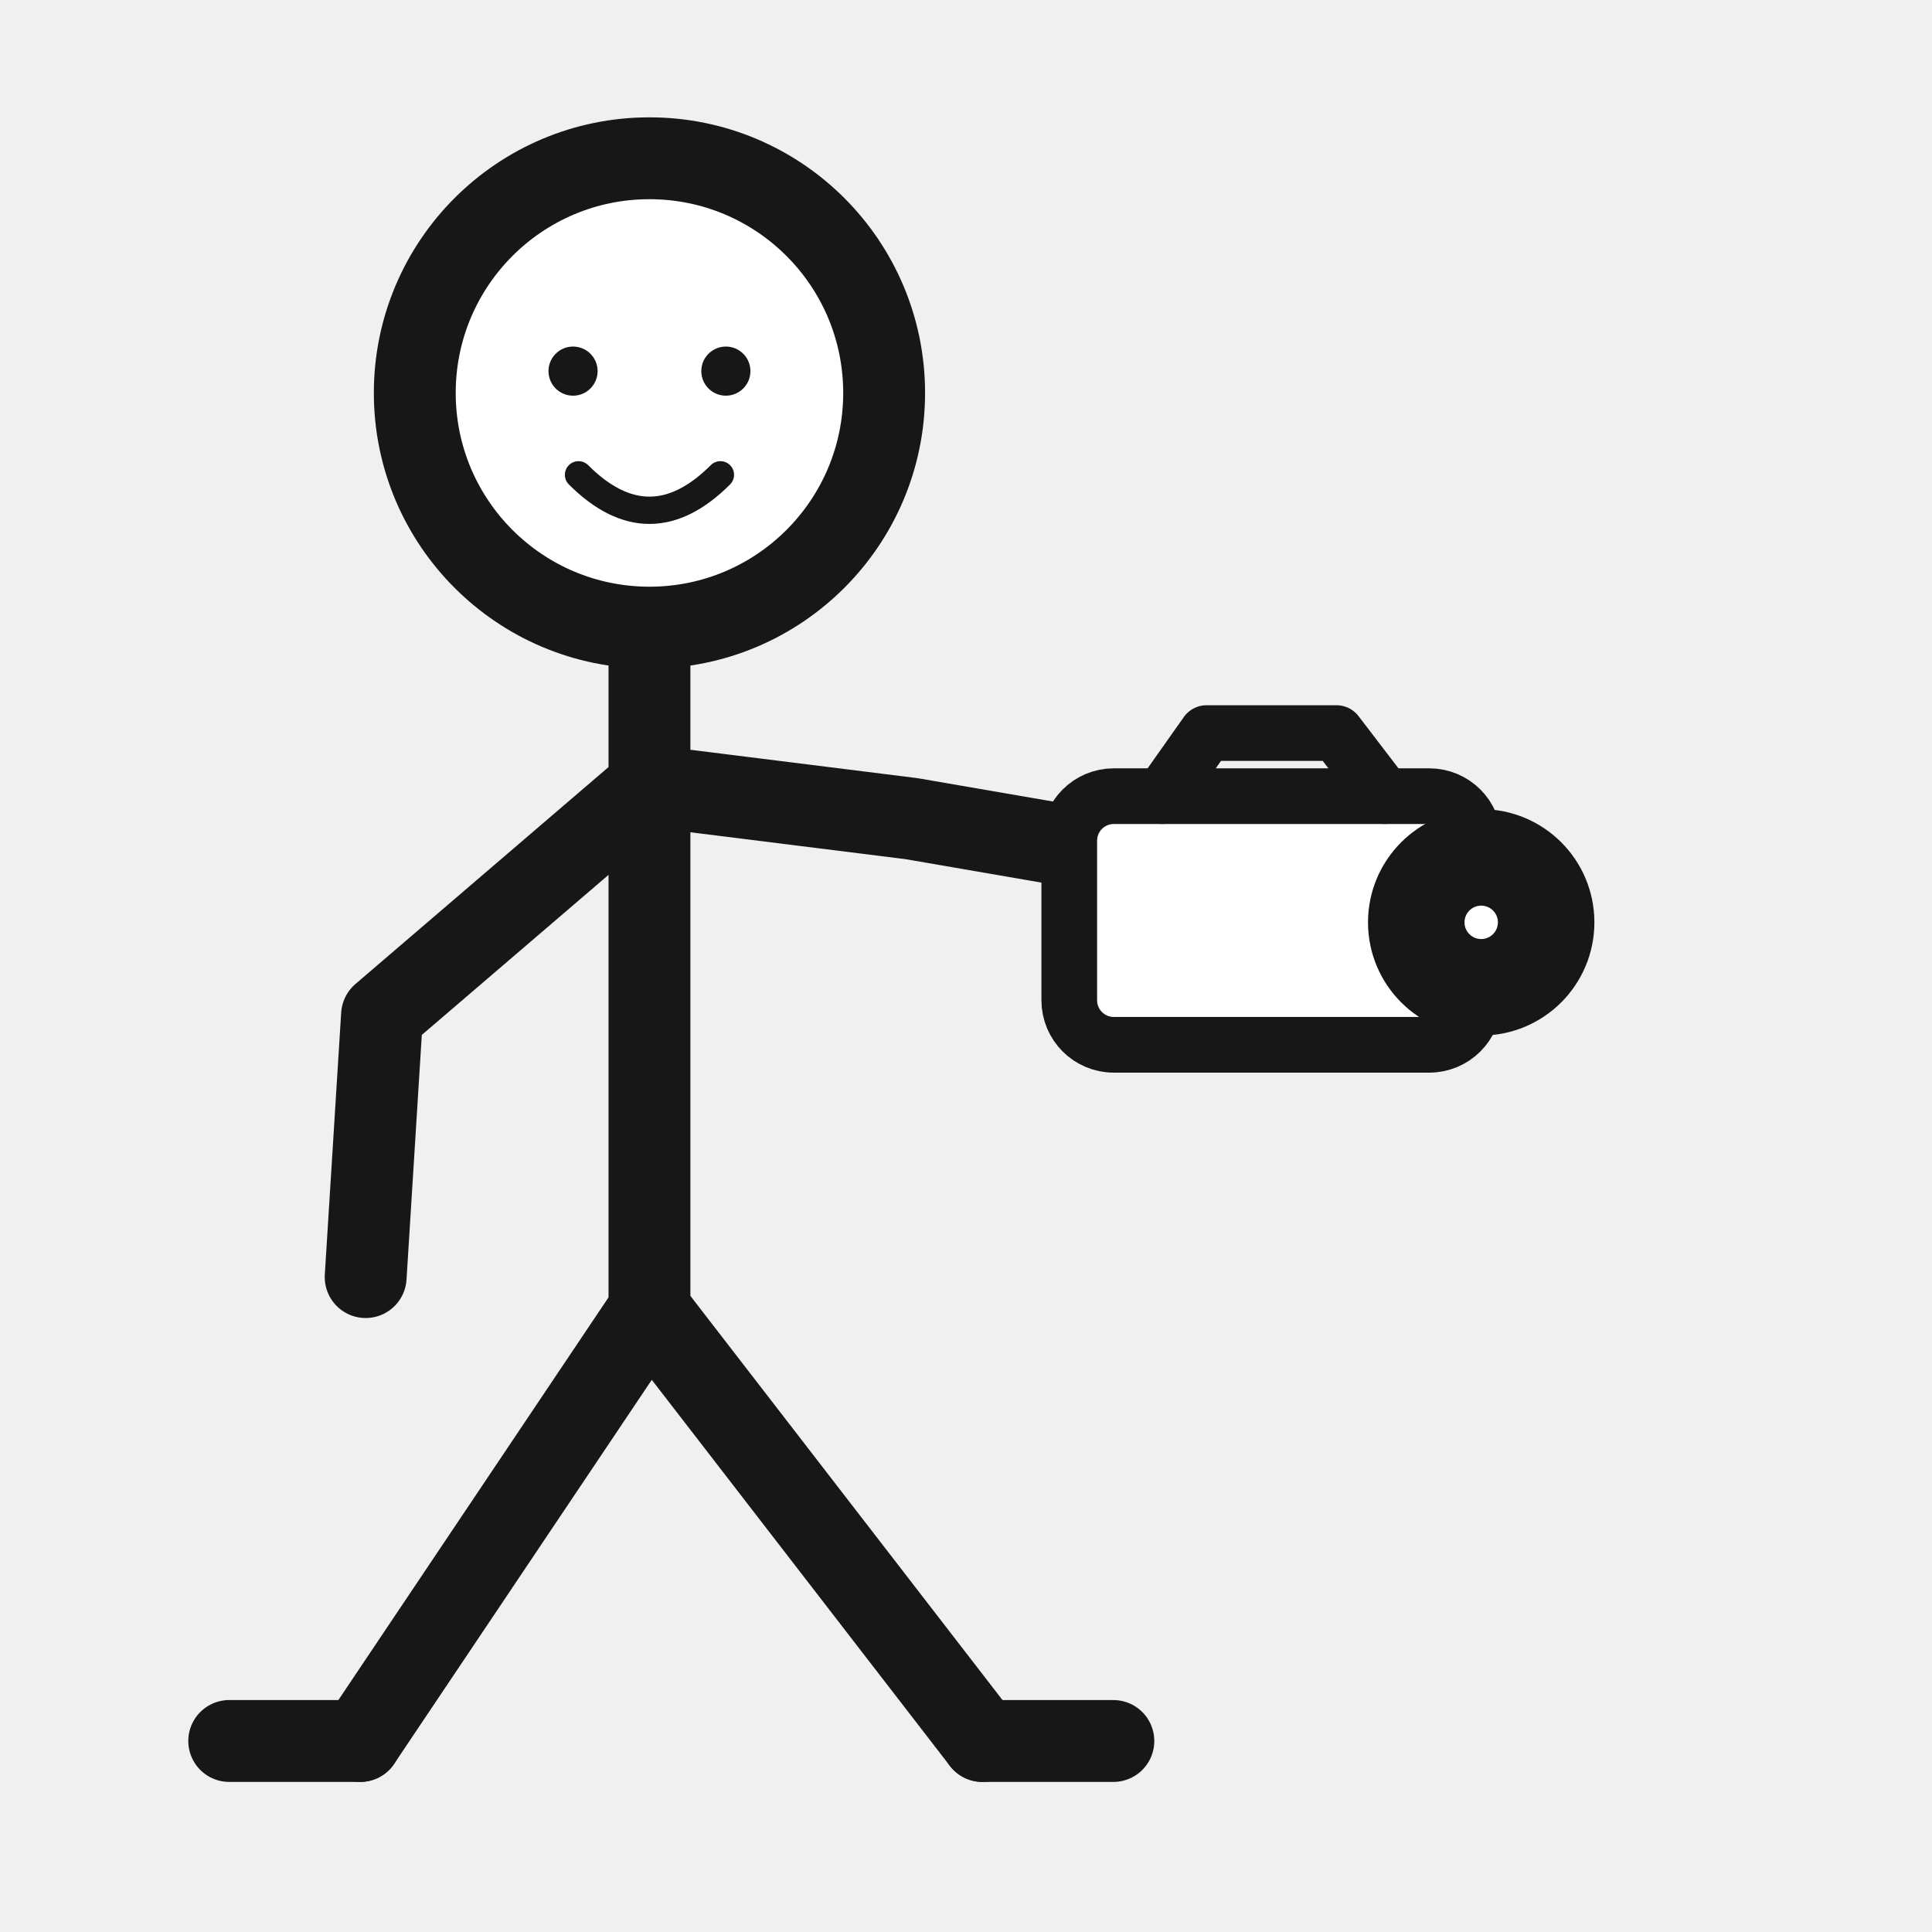
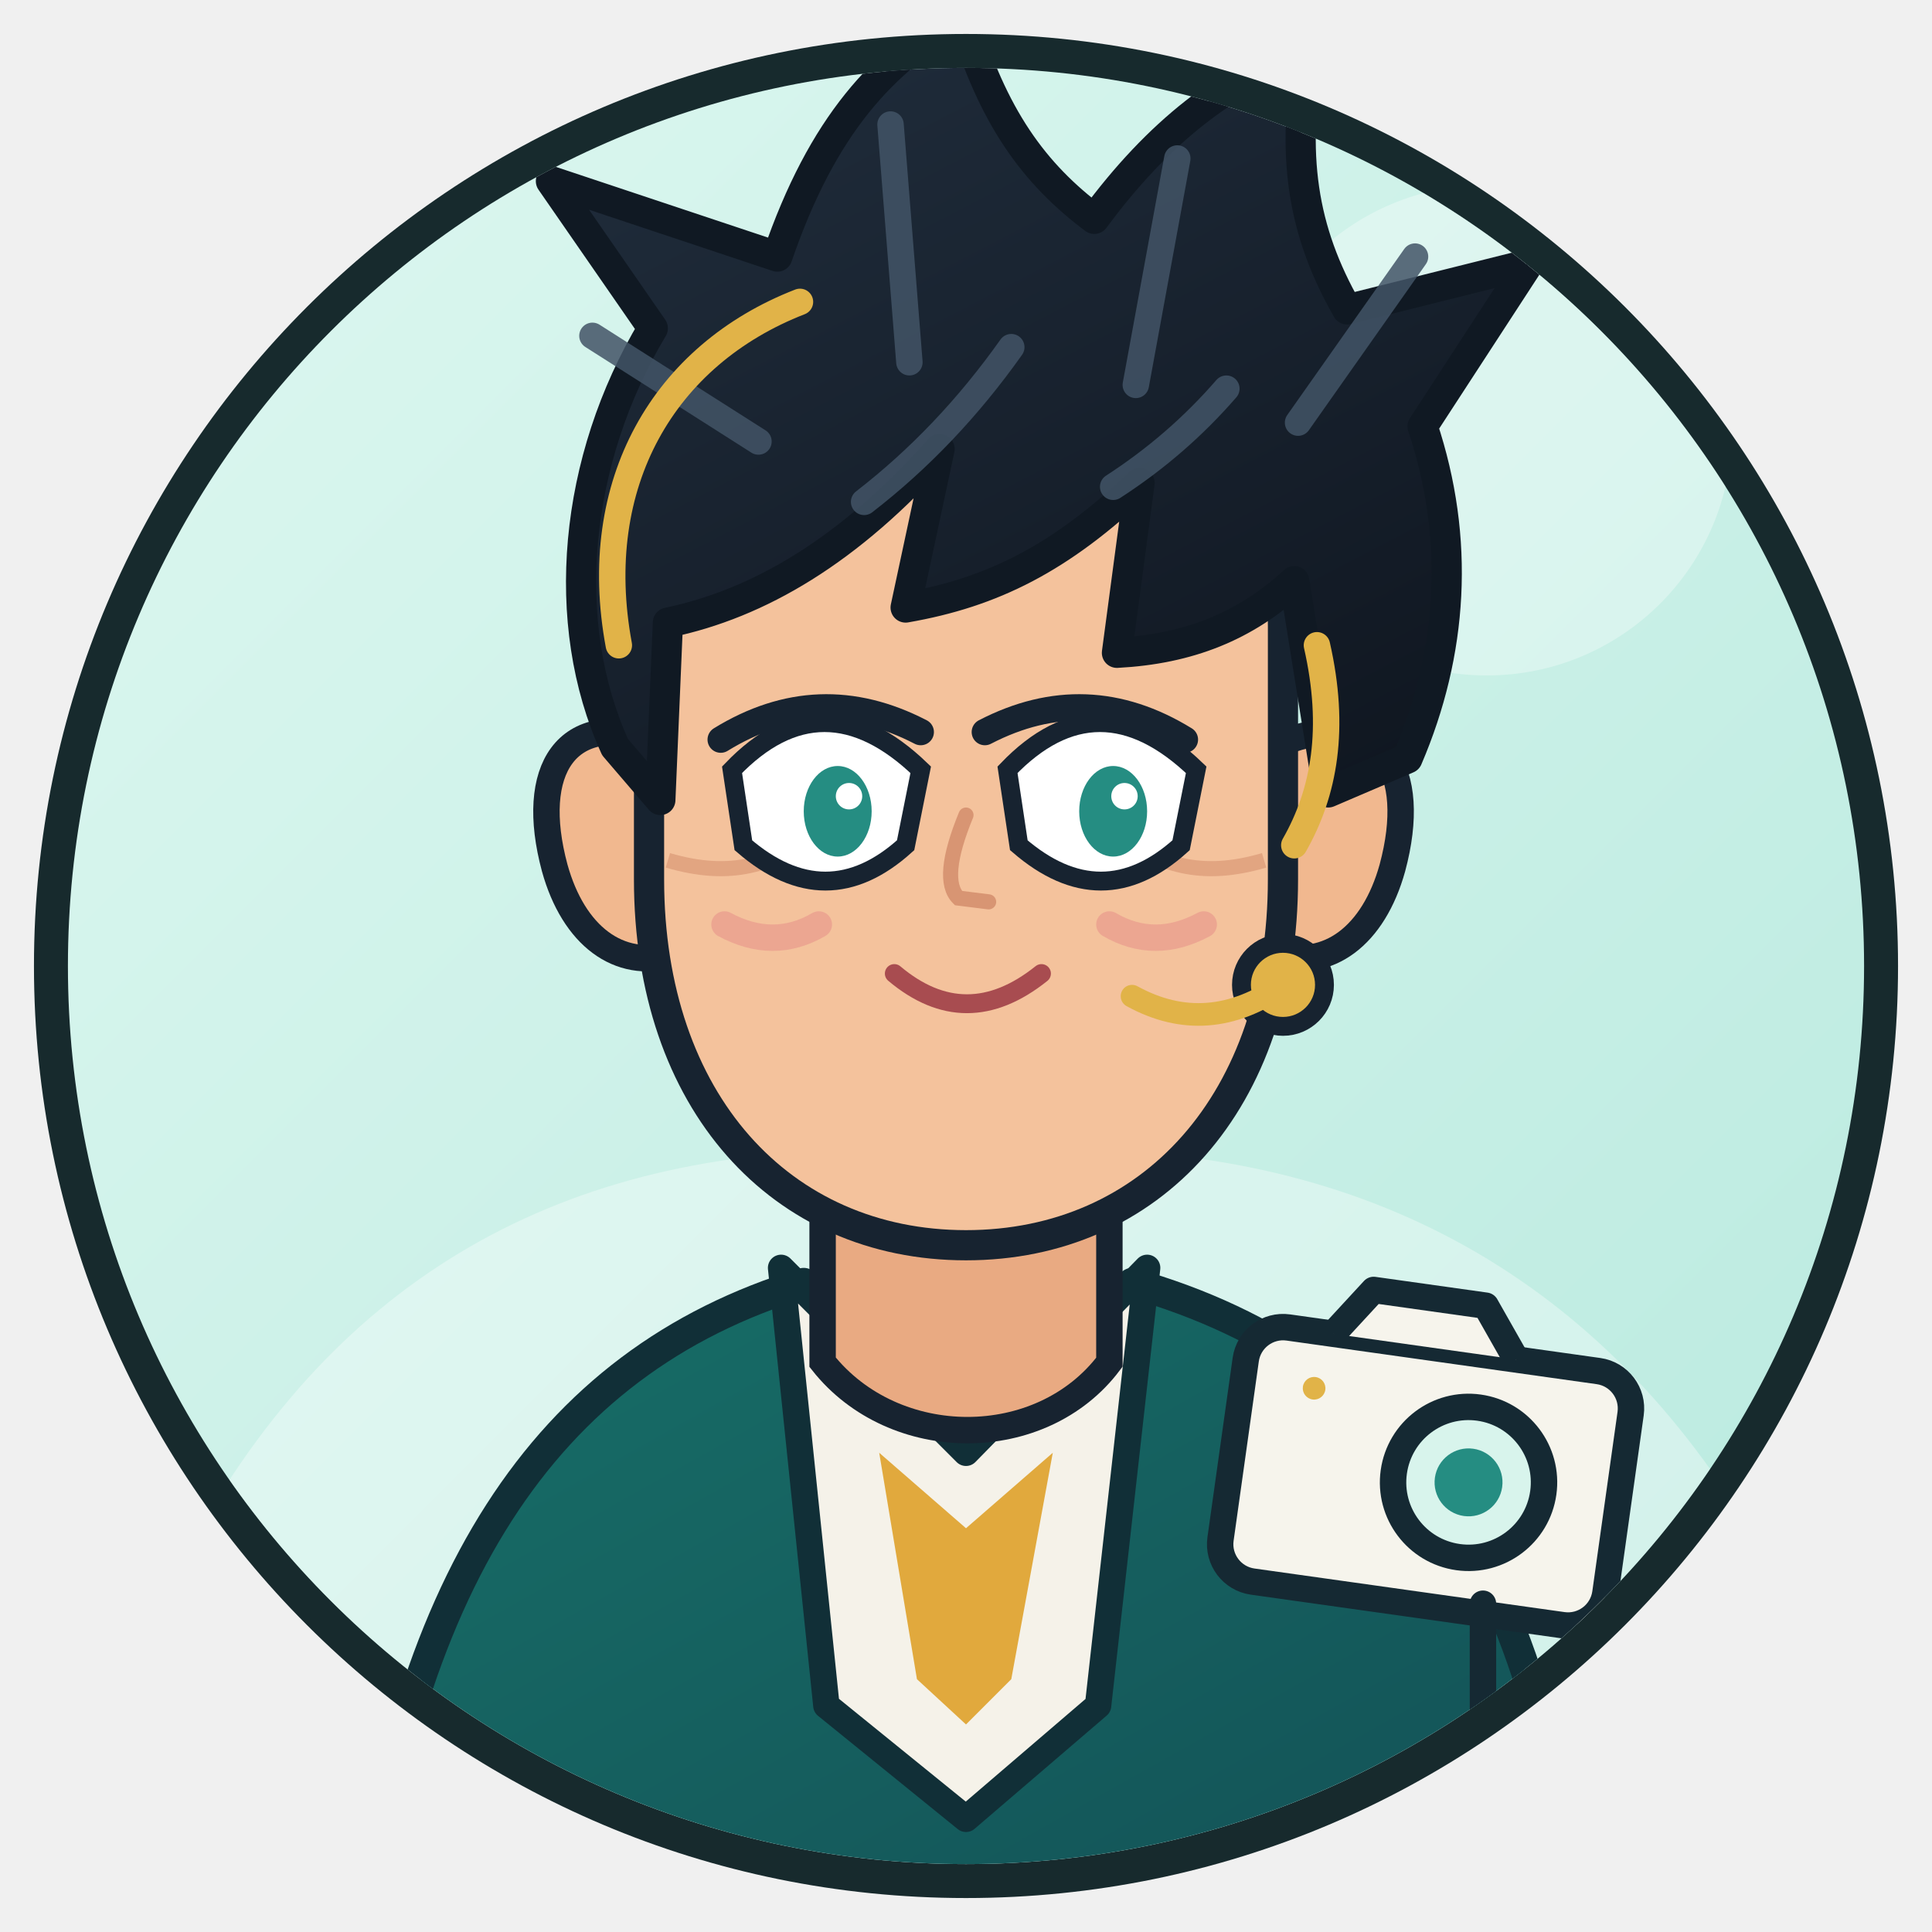
- <svg xmlns="http://www.w3.org/2000/svg" viewBox="78 39 354 354" role="img" aria-labelledby="title desc">
-   <g fill="none" stroke="#171717" stroke-width="15" stroke-linecap="round" stroke-linejoin="round">
-     <circle cx="197" cy="111" r="43" fill="#fff" />
-     <path d="M197 155v124M197 183l-49 42-3 48M197 183l48 6 29 5M197 279l-53 79M197 279l61 79" />
-     <path d="M144 358h-24M258 358h24" />
-     <g transform="translate(312 208) scale(.68) translate(-312 -208)">
-       <path d="M268 174h85a12 12 0 0 1 12 12v43a12 12 0 0 1-12 12h-85a12 12 0 0 1-12-12v-43a12 12 0 0 1 12-12Z" fill="#fff" />
-       <path d="M281 174l12-17h35l13 17" />
-       <circle cx="367" cy="208" r="23" fill="#fff" />
-       <circle cx="367" cy="208" r="12" />
+ <svg xmlns="http://www.w3.org/2000/svg" viewBox="0 0 512 512" role="img" aria-labelledby="title desc">
+   <defs>
+     <linearGradient id="bg" x1="0" y1="0" x2="1" y2="1">
+       <stop stop-color="#dff8f1" />
+       <stop offset="1" stop-color="#b7e9de" />
+     </linearGradient>
+     <linearGradient id="hair" x1=".15" y1="0" x2=".8" y2="1">
+       <stop stop-color="#202d3c" />
+       <stop offset="1" stop-color="#101721" />
+     </linearGradient>
+     <linearGradient id="jacket" x1="0" y1="0" x2="1" y2="1">
+       <stop stop-color="#176f68" />
+       <stop offset="1" stop-color="#134f55" />
+     </linearGradient>
+     <clipPath id="portrait">
+       <circle cx="256" cy="256" r="238" />
+     </clipPath>
+   </defs>
+   <circle cx="256" cy="256" r="247" fill="#172a2d" />
+   <g clip-path="url(#portrait)">
+     <path fill="url(#bg)" d="M0 0h512v512H0z" />
+     <circle cx="394" cy="114" r="65" fill="#fff" opacity=".32" />
+     <path d="M45 420c37-75 95-112 174-115h77c79 4 139 43 177 117v100H45z" fill="#fff" opacity=".34" />
+     <path d="M95 524c11-104 49-163 118-184l43 44 44-44c74 21 112 80 119 184z" fill="url(#jacket)" stroke="#112f37" stroke-width="8" stroke-linejoin="round" />
+     <path d="m207 336 49 49 48-49-13 116-35 30-37-30z" fill="#f5f2e9" stroke="#112f37" stroke-width="7" stroke-linejoin="round" />
+     <path d="m233 385 23 20 23-20-11 60-12 12-13-12z" fill="#e1a93d" />
+     <path d="M218 287h76v74c-18 24-57 24-76 0z" fill="#e9aa82" stroke="#172330" stroke-width="7" />
+     <path d="M174 196c-24-8-34 8-27 34 5 18 17 27 31 23m164-57c24-8 34 8 27 34-5 18-17 27-31 23" fill="#f1b88f" stroke="#172330" stroke-width="7" />
+     <path d="M172 166c0-48 32-81 84-81s84 33 84 81v67c0 59-35 97-84 97s-84-38-84-97z" fill="#f4c29c" stroke="#172330" stroke-width="8" />
+     <path d="M177 228c17 5 28 1 39-7m119 7c-17 5-28 1-39-7" fill="none" stroke="#d89573" stroke-width="4" opacity=".65" />
+     <path d="M194 204q24-25 50 0l-4 20q-21 19-43 0z" fill="#fff" stroke="#172330" stroke-width="5" />
+     <path d="M267 204q24-25 50 0l-4 20q-21 19-43 0z" fill="#fff" stroke="#172330" stroke-width="5" />
+     <ellipse cx="222" cy="215" rx="9" ry="12" fill="#258d82" />
+     <ellipse cx="295" cy="215" rx="9" ry="12" fill="#258d82" />
+     <circle cx="225" cy="211" r="3.5" fill="#fff" />
+     <circle cx="298" cy="211" r="3.5" fill="#fff" />
+     <path d="M191 196q26-16 53-2m17 0q27-14 53 2" fill="none" stroke="#172330" stroke-width="7" stroke-linecap="round" />
+     <path d="M256 216q-7 17-2 22l8 1" fill="none" stroke="#d89573" stroke-width="4" stroke-linecap="round" />
+     <path d="M237 258q19 16 39 0" fill="none" stroke="#a84c50" stroke-width="5" stroke-linecap="round" />
+     <path d="M192 245q13 7 25 0m77 0q12 7 25 0" fill="none" stroke="#e8978c" stroke-width="7" stroke-linecap="round" opacity=".65" />
+     <path d="M163 198c-15-33-11-76 10-111l-27-39 60 20c12-35 28-52 49-64 8 27 19 42 35 54 17-23 35-37 57-45-5 28-2 48 10 69l48-12-28 43c10 30 8 60-4 88l-21 9-9-56c-13 12-28 18-47 19l6-45c-21 20-39 29-62 33l9-42c-24 27-48 41-72 46l-2 47z" fill="url(#hair)" stroke="#101923" stroke-width="8" stroke-linejoin="round" />
+     <path d="m157 89 44 28m35-84 5 63m71-54-11 60m74-34-31 44m-115 21q22-17 39-41m27 37q17-11 30-26" fill="none" stroke="#425466" stroke-width="7" stroke-linecap="round" opacity=".85" />
+     <path d="M164 171c-8-43 12-77 48-91m137 91c5 22 2 39-6 53" fill="none" stroke="#e1b348" stroke-width="7" stroke-linecap="round" />
+     <circle cx="340" cy="261" r="11" fill="#e1b348" stroke="#172330" stroke-width="5" />
+     <path d="M340 261q-20 14-40 3" fill="none" stroke="#e1b348" stroke-width="6" stroke-linecap="round" />
+     <g transform="translate(337 333) rotate(8)">
+       <path d="M7 18h83a10 10 0 0 1 10 10v48a10 10 0 0 1-10 10H7A10 10 0 0 1-3 76V28A10 10 0 0 1 7 18z" fill="#f6f4ec" stroke="#152933" stroke-width="7" />
+       <path d="m19 18 9-13h30l10 13" fill="#f6f4ec" stroke="#152933" stroke-width="7" stroke-linejoin="round" />
+       <circle cx="60" cy="52" r="20" fill="#d8f4ec" stroke="#152933" stroke-width="7" />
+       <circle cx="60" cy="52" r="9" fill="#258d82" />
+       <circle cx="16" cy="33" r="3" fill="#e1b348" />
    </g>
+     <path d="M393 425v62m-17 0h34" stroke="#152933" stroke-width="7" stroke-linecap="round" />
  </g>
-   <g fill="#171717">
-     <circle cx="183" cy="107" r="4.5" />
-     <circle cx="211" cy="107" r="4.5" />
-   </g>
-   <path d="M184 126q13 13 26 0" fill="none" stroke="#171717" stroke-width="5" stroke-linecap="round" />
</svg>
